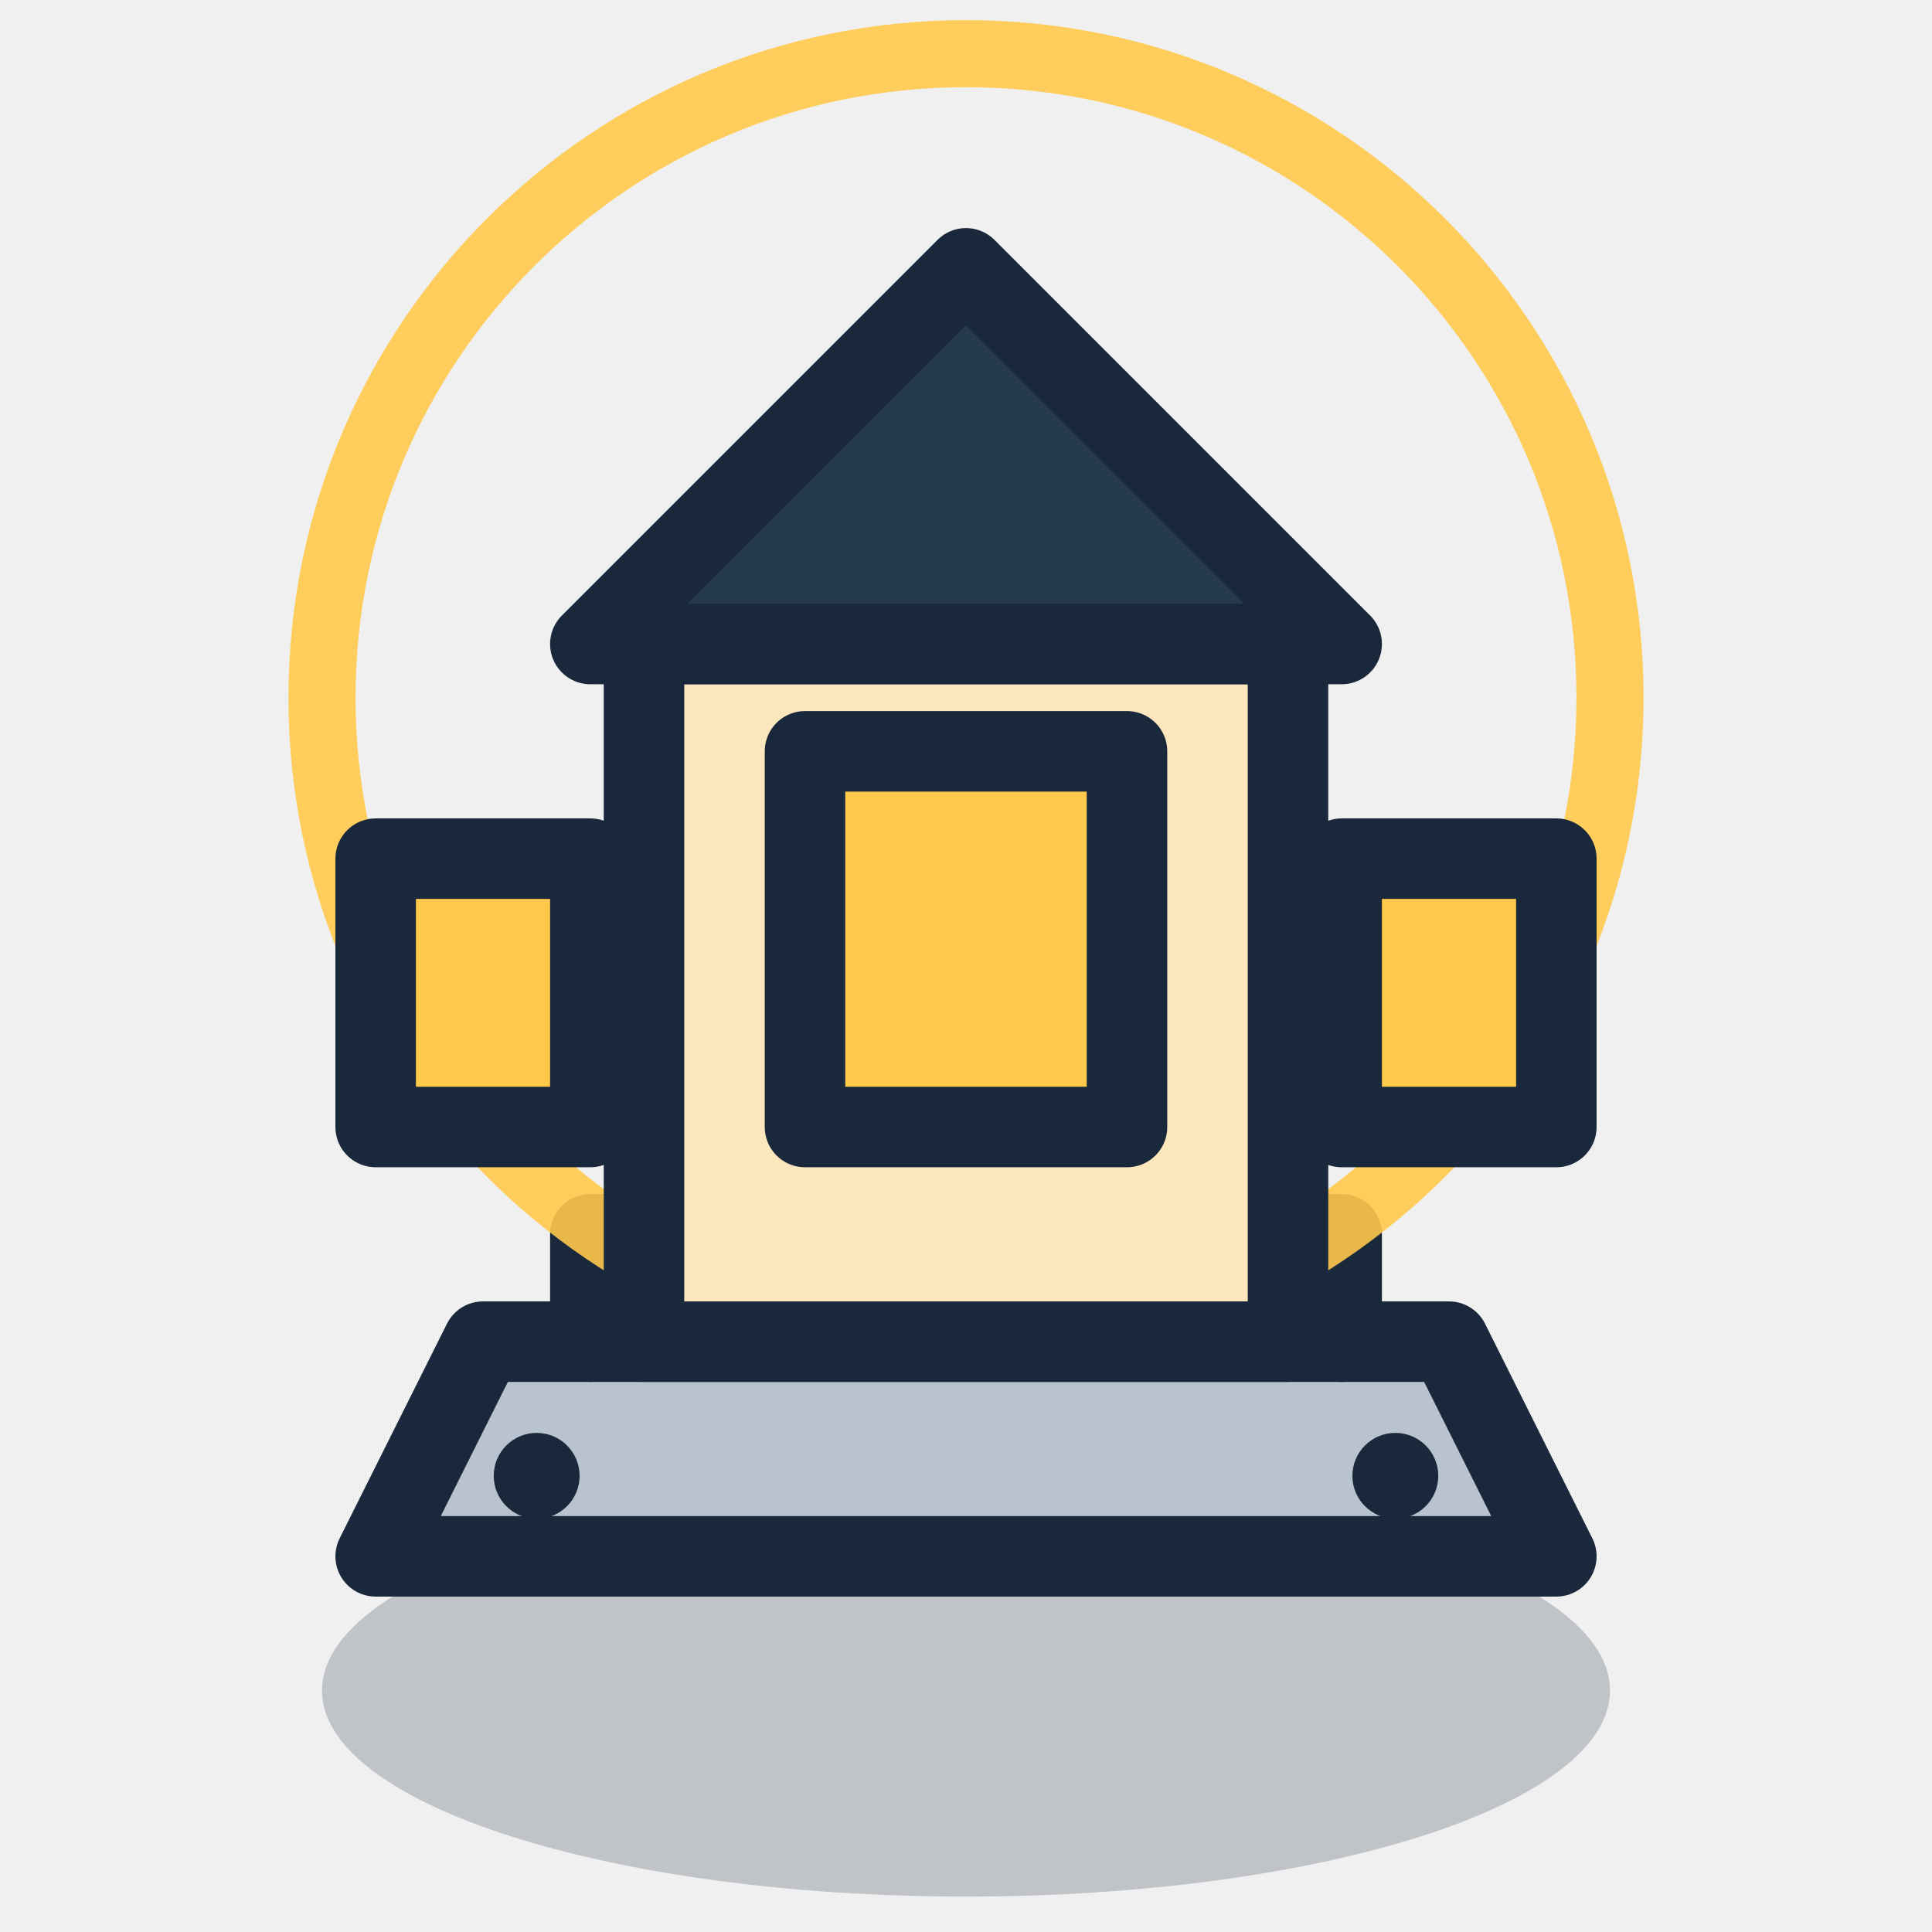
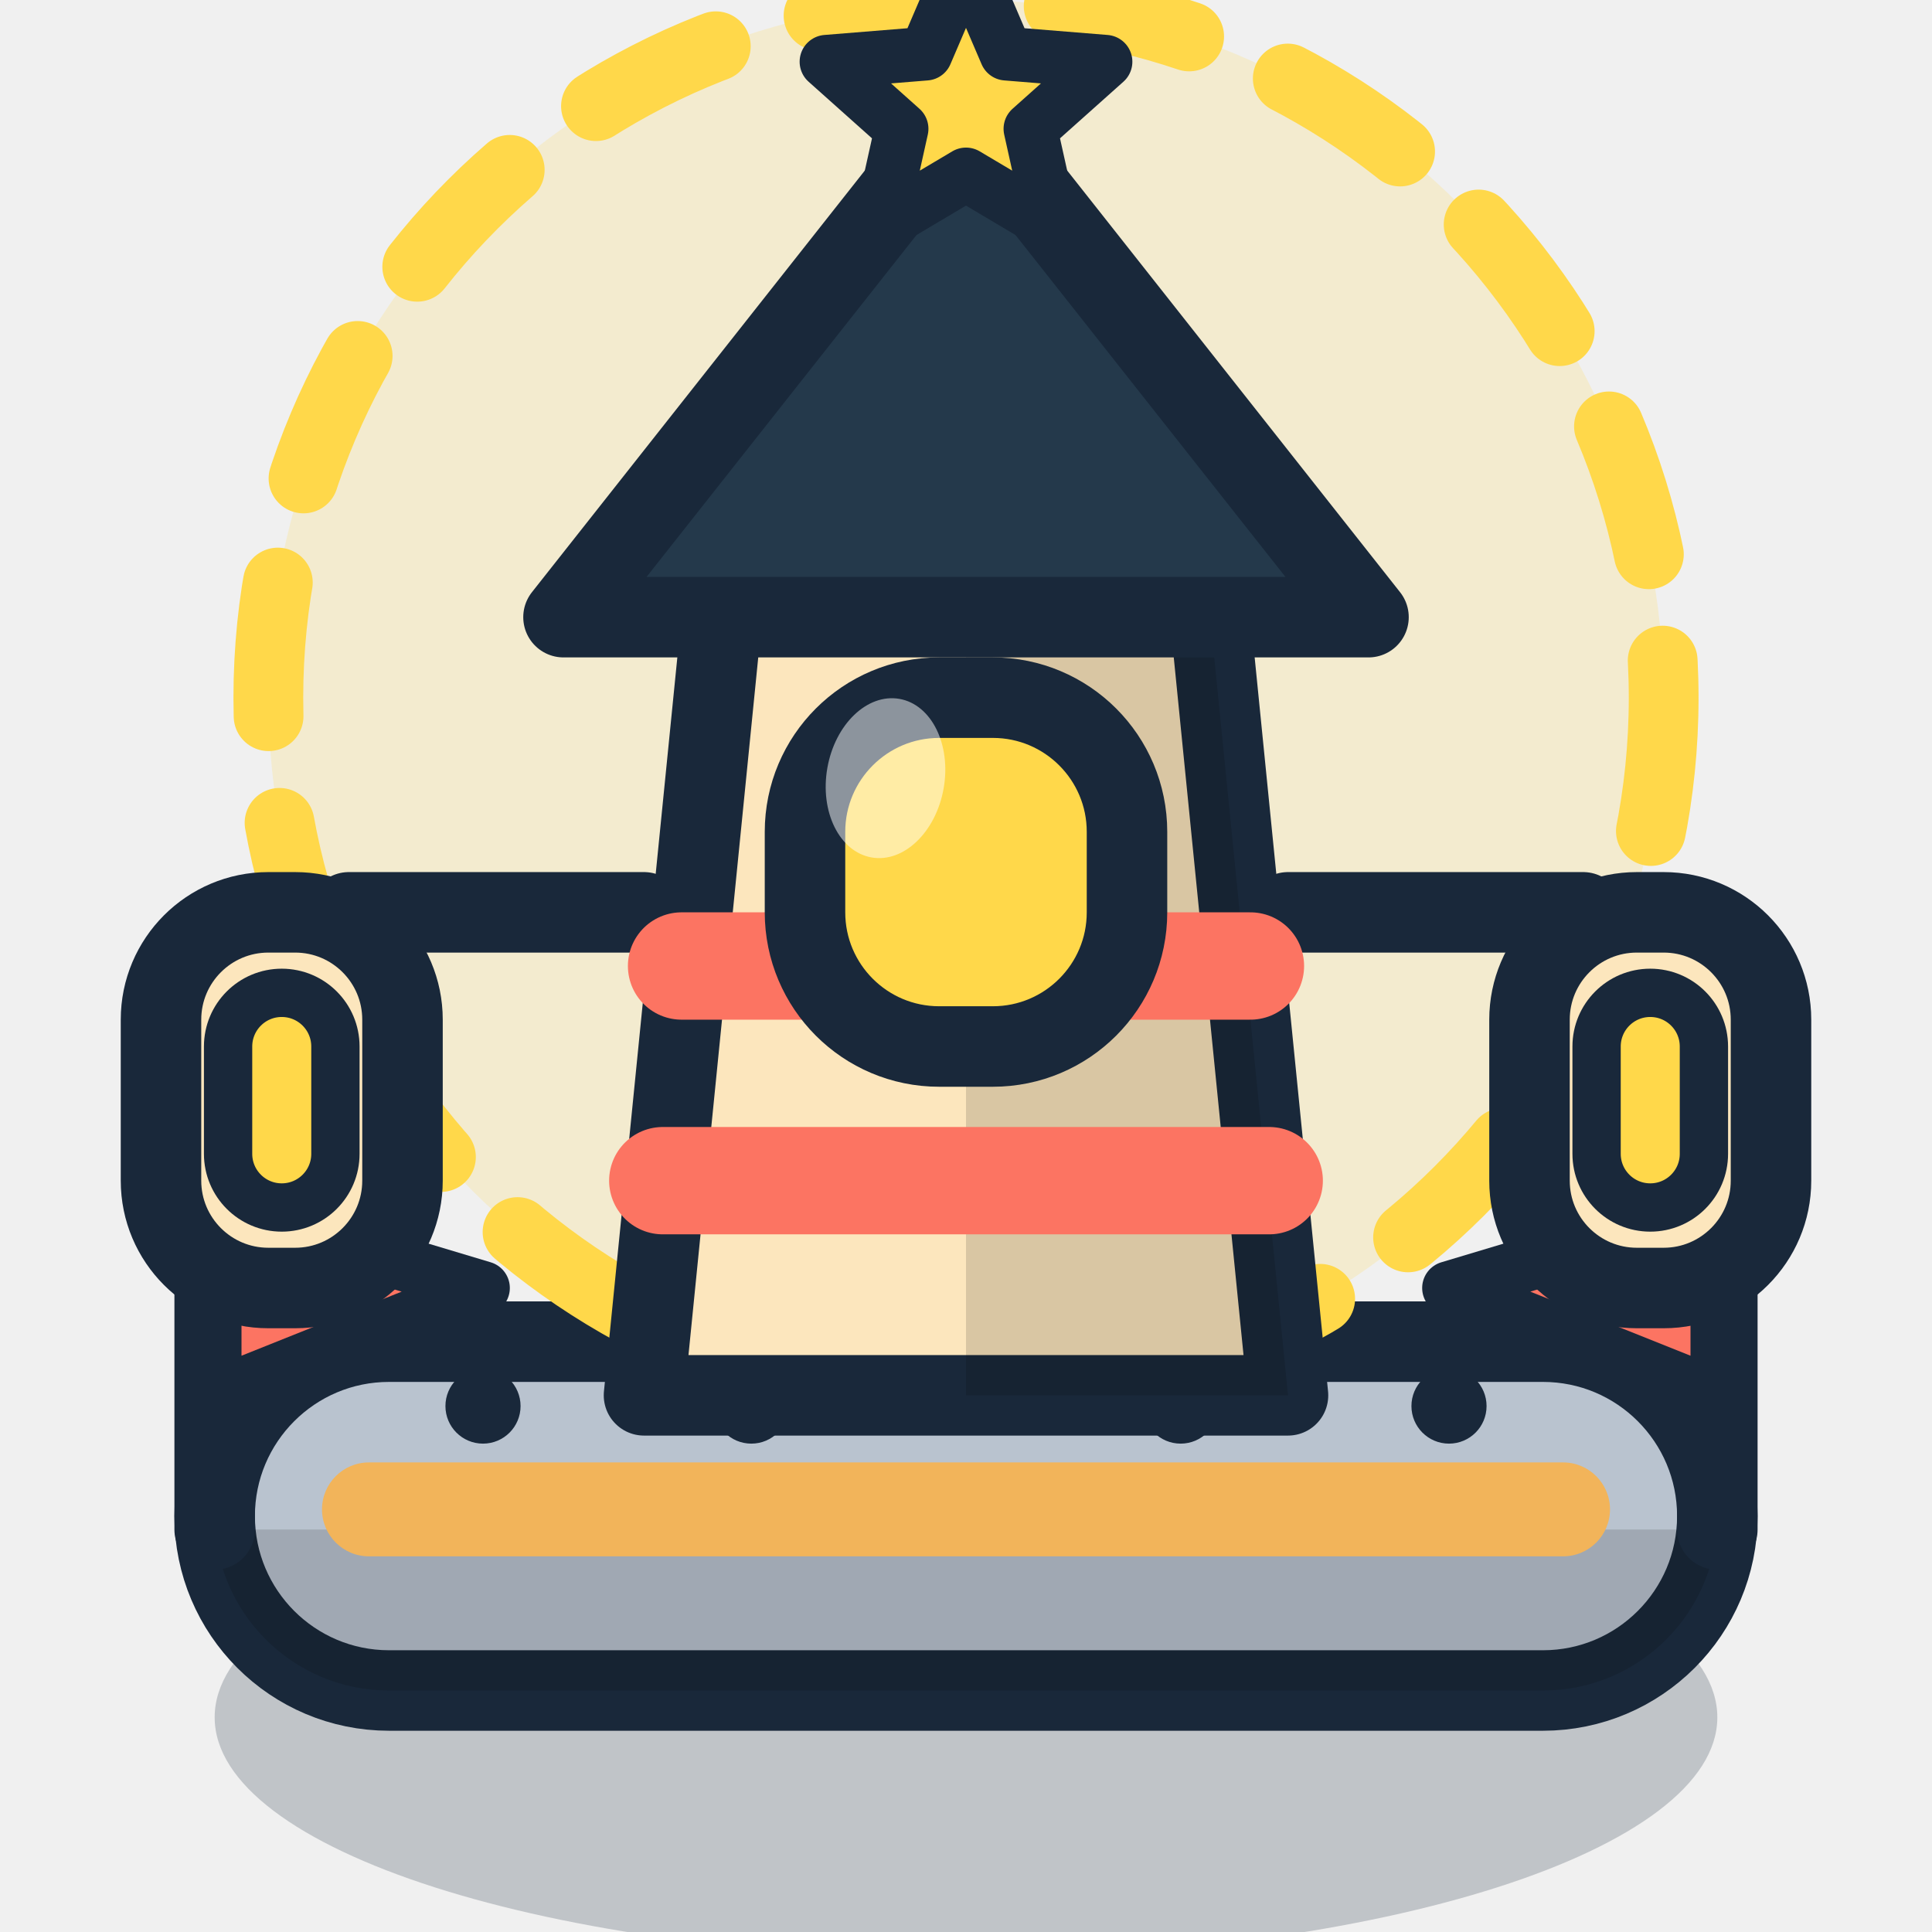
<svg xmlns="http://www.w3.org/2000/svg" viewBox="0 0 72 72" width="72" height="72" role="img">
  <g stroke="#19283A" stroke-width="3" stroke-linejoin="round" stroke-linecap="round">
-     <ellipse cx="36" cy="63" rx="24" ry="7.68" fill="#19283A" opacity="0.22" stroke="none" />
-     <path d="M14 58 L18 50 H54 L58 58 Z" fill="#B9C3CF" />
-     <path d="M22 50 V46 H50 V50" fill="none" />
-     <circle cx="20" cy="55" r="1.6" fill="#19283A" stroke="none" />
-     <circle cx="52" cy="55" r="1.6" fill="#19283A" stroke="none" />
-     <circle cx="36" cy="26" r="24" fill="none" stroke="#FFC94B" stroke-width="2.5" opacity="0.9" />
-     <path d="M24 50 V24 H48 V50 Z" fill="#FCE6BD" />
-     <rect x="30" y="28" width="12" height="14" fill="#FFC94B" />
-     <path d="M22 24 L36 10 L50 24 Z" fill="#24394B" />
-     <rect x="14" y="32" width="8" height="10" fill="#FFC94B" />
-     <rect x="50" y="32" width="8" height="10" fill="#FFC94B" />
+     <ellipse cx="36" cy="64" rx="28" ry="8.96" fill="#19283A" opacity="0.22" stroke="none" />
+     <rect x="8" y="50" width="56" height="13" rx="6.5" fill="#B9C3CF" />
+     <path d="M8 57 H64 V56.5 a6.5 6.5 0 0 1 -6.5 6.5 H14.5 a6.5 6.5 0 0 1 -6.5 -6.5 Z" fill="#000" opacity="0.14" stroke="none" />
+     <rect x="12" y="54.5" width="48" height="3.5" rx="1.75" fill="#F2B45A" stroke="none" />
+     <circle cx="18" cy="52.4" r="1.4" fill="#19283A" stroke="none" />
+     <circle cx="28" cy="52.4" r="1.4" fill="#19283A" stroke="none" />
+     <circle cx="44" cy="52.4" r="1.4" fill="#19283A" stroke="none" />
+     <circle cx="54" cy="52.4" r="1.4" fill="#19283A" stroke="none" />
+     <path d="M8 57 V45" />
+     <path d="M8 45 L18 48 L8 52 Z" fill="#FC7462" stroke-width="2" />
+     <path d="M64 57 V45" />
+     <path d="M64 45 L54 48 L64 52 Z" fill="#FC7462" stroke-width="2" />
+     <circle cx="36" cy="26" r="26" fill="#FFD84A" opacity="0.2" stroke="none" />
+     <circle cx="36" cy="26" r="26" fill="none" stroke="#FFD84A" stroke-width="2.6" stroke-dasharray="5 4" />
+     <path d="M24 34 H13" />
+     <rect x="6" y="34" width="9" height="14" rx="4" fill="#FCE6BD" />
+     <rect x="8.5" y="37" width="4" height="8" rx="2" fill="#FFD84A" stroke-width="1.8" />
+     <path d="M48 34 H59" />
+     <rect x="57" y="34" width="9" height="14" rx="4" fill="#FCE6BD" />
+     <rect x="59.5" y="37" width="4" height="8" rx="2" fill="#FFD84A" stroke-width="1.8" />
+     <g transform="translate(0 0)">
+       <path d="M24 52 L27 22 H45 L48 52 Z" fill="#FCE6BD" />
+       <path d="M36 22 H45 L48 52 H36 Z" fill="#000" opacity="0.14" stroke="none" />
+       <path d="M25.4 36 H46.6 M24.7 44 H47.3" stroke="#FC7462" stroke-width="4" />
+       <rect x="30" y="26" width="12" height="13" rx="5" fill="#FFD84A" />
+       <ellipse cx="33" cy="29" rx="2.2" ry="3" fill="#fff" opacity="0.5" stroke="none" transform="rotate(10 33 29)" />
+       <path d="M21 23 L36 4 L51 23 Z" fill="#24394B" />
+       <path d="M36.0 -1.5 L37.5 2.0 L41.2 2.3 L38.4 4.8 L39.2 8.4 L36.0 6.5 L32.8 8.4 L33.6 4.8 L30.8 2.3 L34.5 2.0 Z" fill="#FFD84A" stroke-width="2" />
+     </g>
  </g>
</svg>
